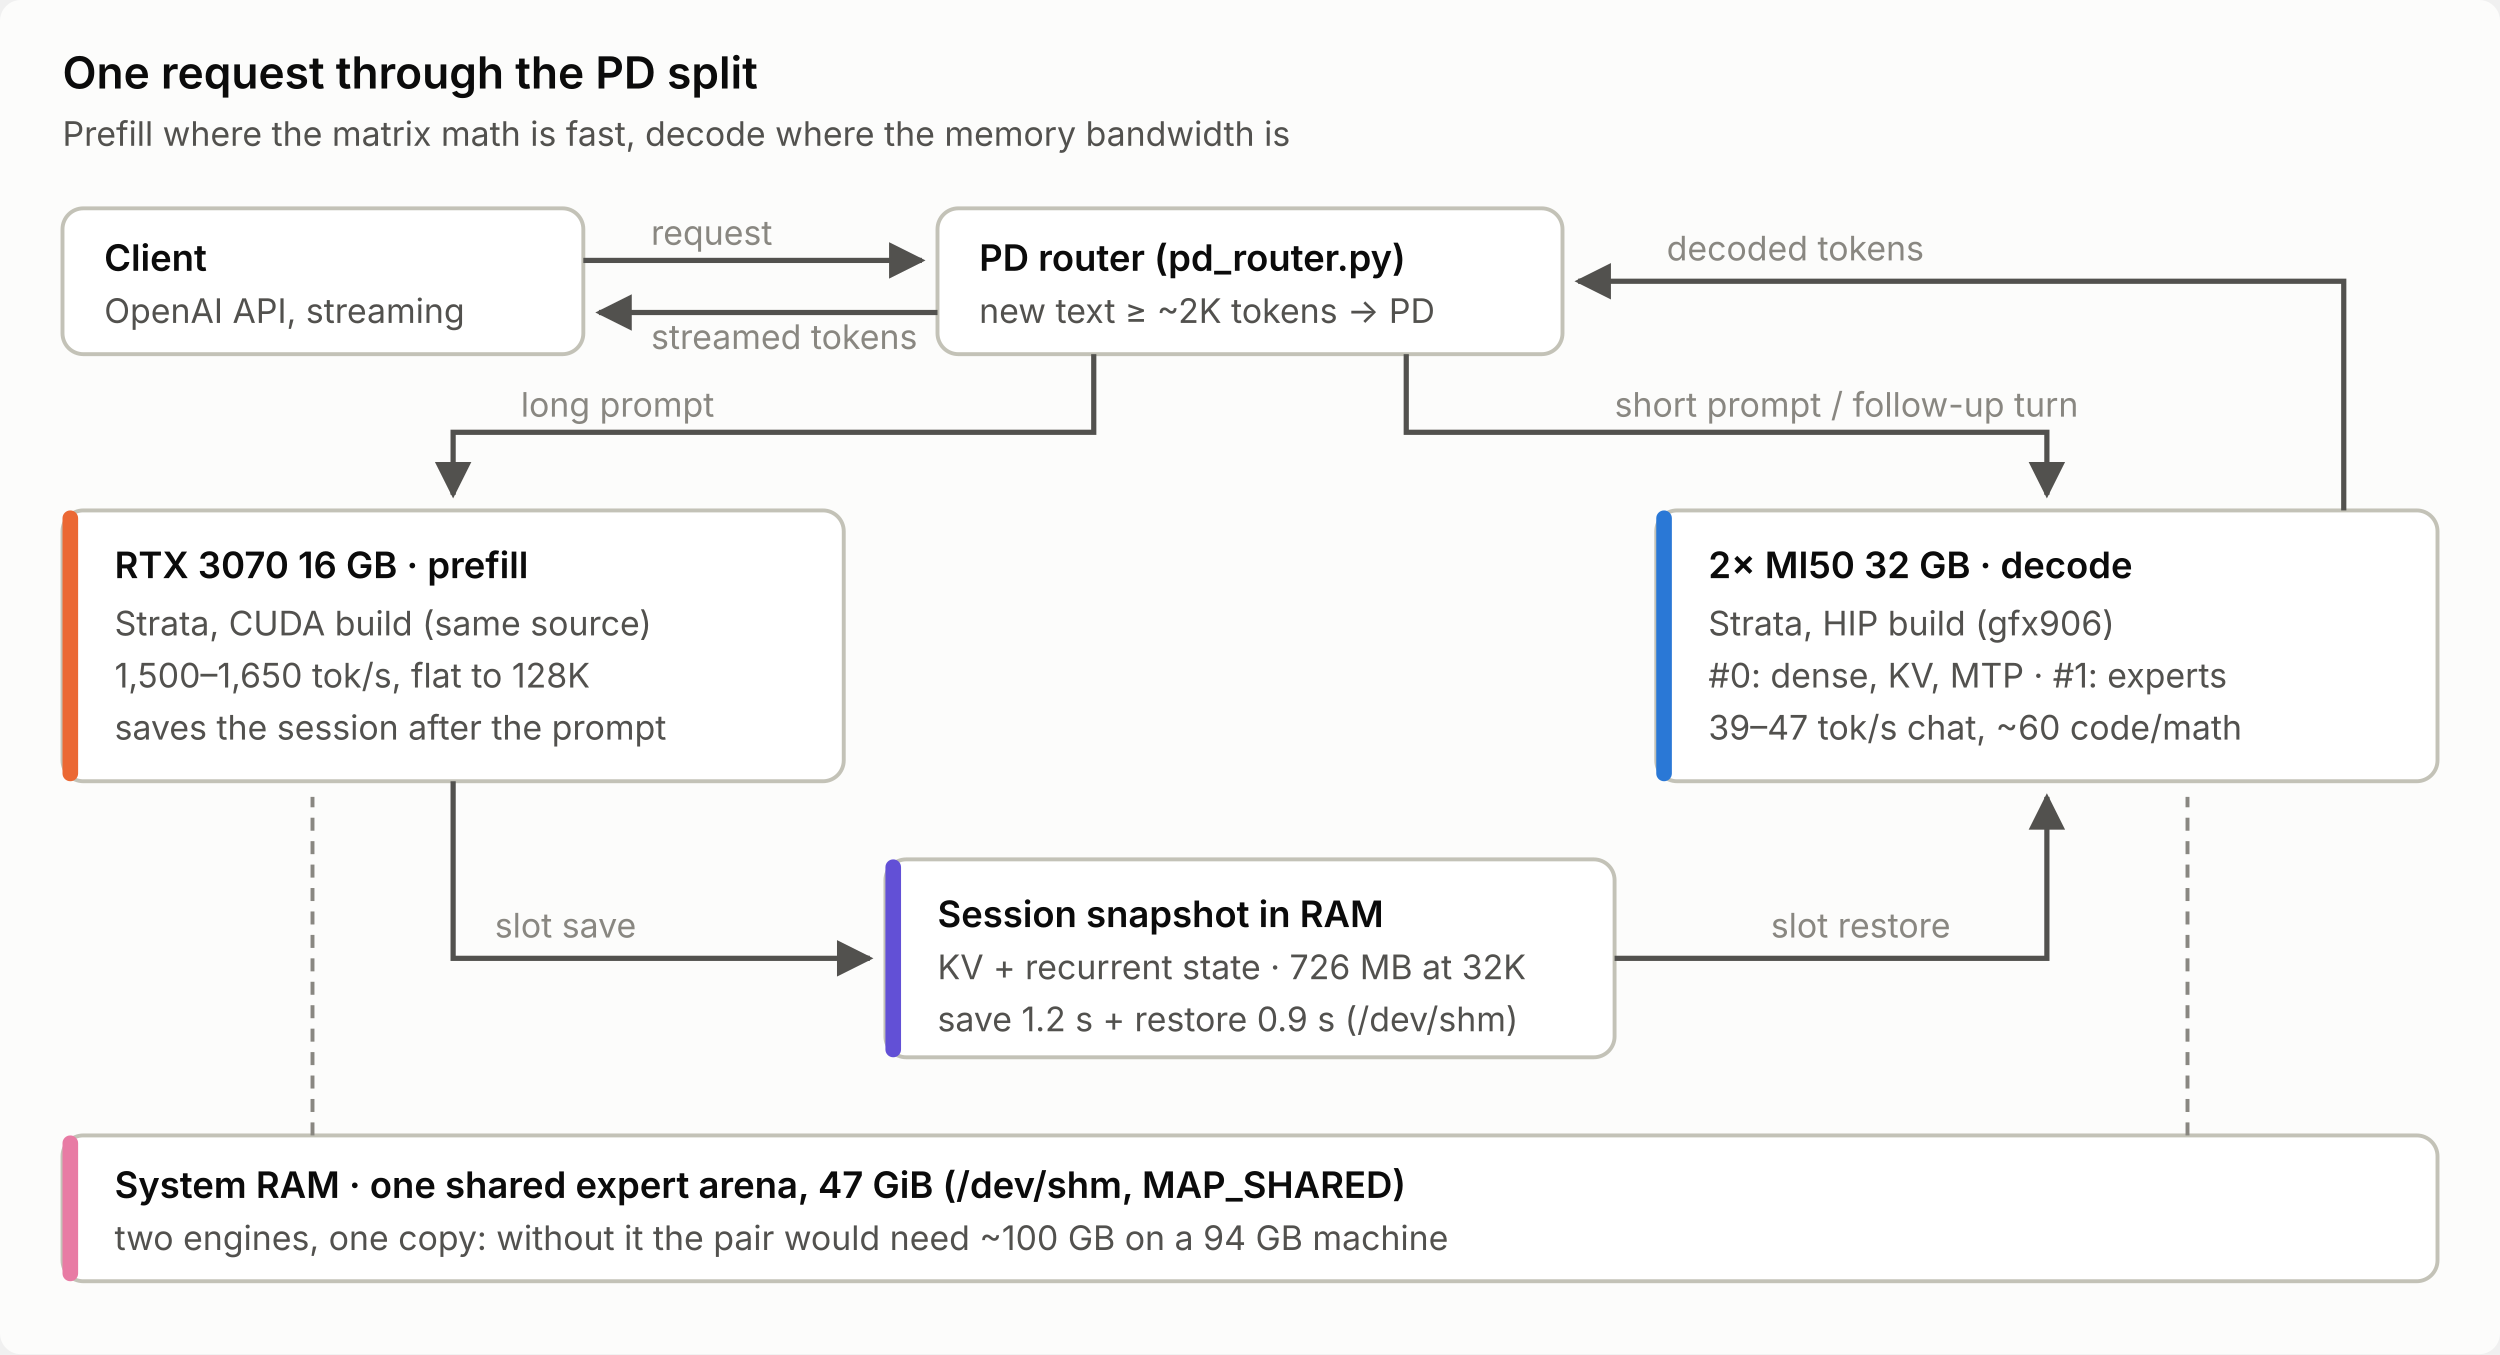
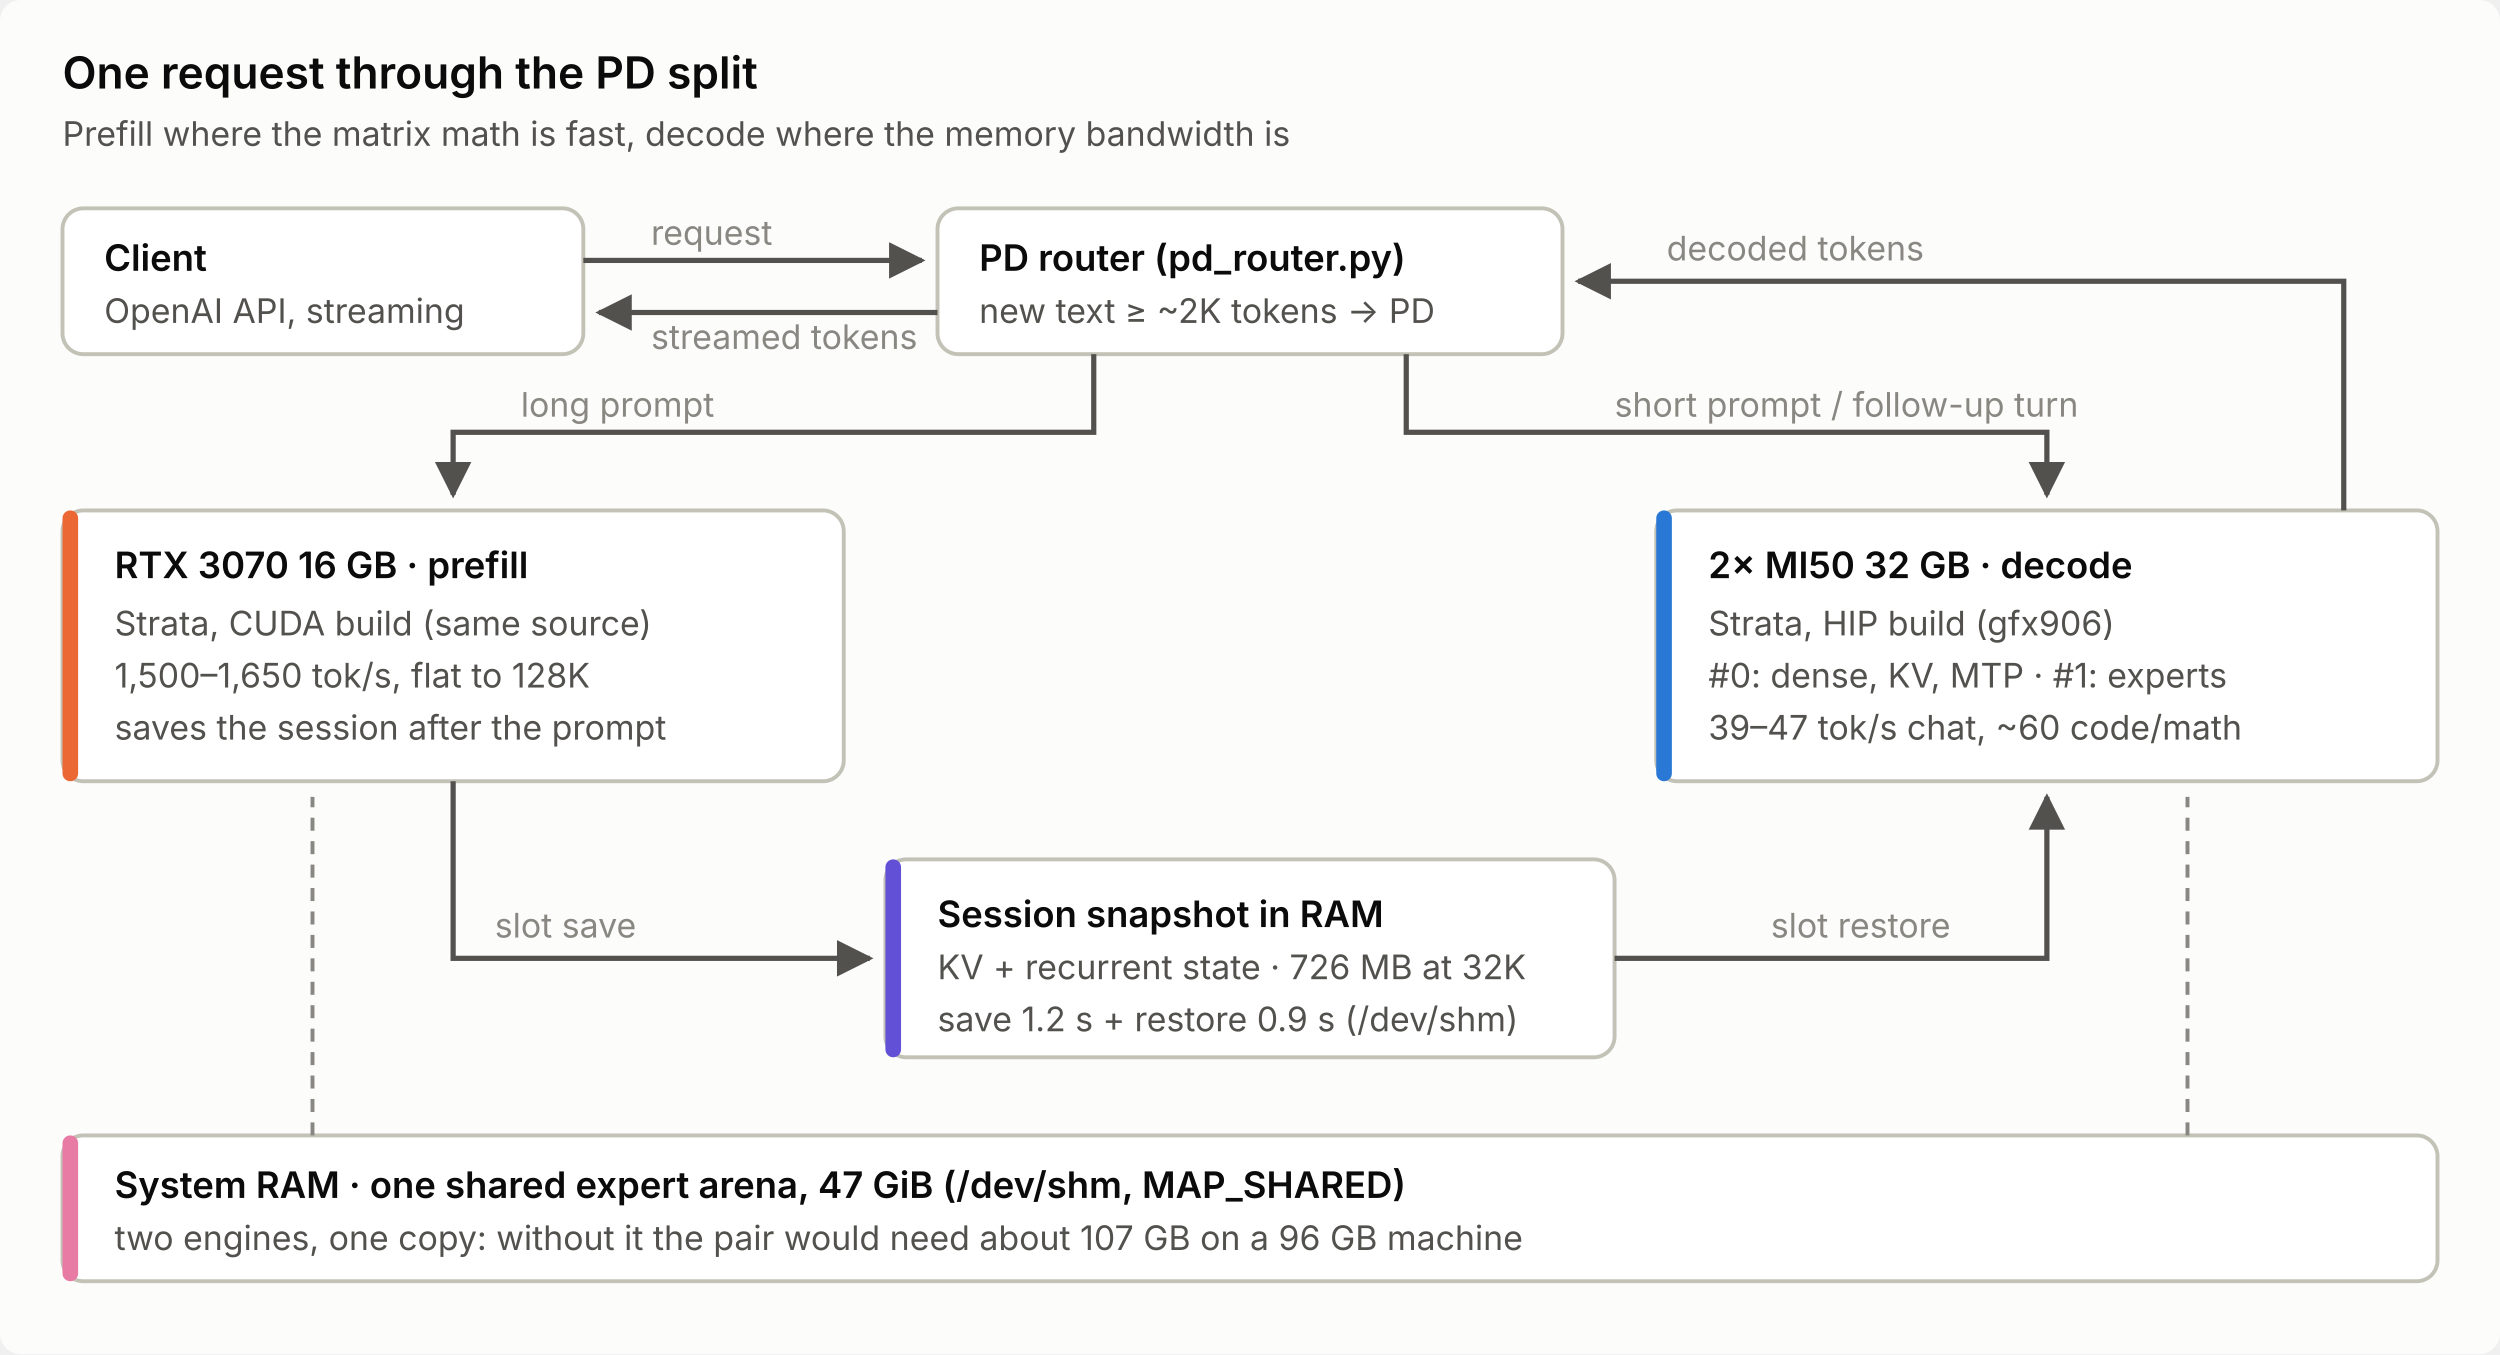
<svg xmlns="http://www.w3.org/2000/svg" viewBox="0 0 960 520" width="960" height="520" font-family="system-ui, -apple-system, 'Segoe UI', sans-serif" role="img" aria-labelledby="t d">
  <defs>
    <marker id="a" viewBox="0 0 10 10" refX="9" refY="5" markerWidth="7" markerHeight="7" orient="auto-start-reverse">
      <path d="M0 0 L10 5 L0 10 z" class="arrowhead" />
    </marker>
  </defs>
  <style>
    .surface { fill: #fcfcfb; }
    .box { fill: #ffffff; stroke: #c3c2b7; stroke-width: 1.5; }
    .ink { fill: #0b0b0b; }
    .ink2 { fill: #52514e; }
    .muted { fill: #898781; }
    .flow { stroke: #52514e; stroke-width: 2; fill: none; }
    .dash { stroke: #898781; stroke-width: 1.5; fill: none; stroke-dasharray: 5 4; }
    .arrowhead { fill: #52514e; }
    .pre { fill: #eb6834; } .dec { fill: #2a78d6; } .ram { fill: #e87ba4; } .hand { fill: #6250d6; }
    @media (prefers-color-scheme: dark) {
      .surface { fill: #1a1a19; }
      .box { fill: #232321; stroke: #383835; }
      .ink { fill: #f0efec; }
      .ink2 { fill: #c3c2b7; }
      .flow { stroke: #c3c2b7; }
      .arrowhead { fill: #c3c2b7; }
      .pre { fill: #d95926; } .dec { fill: #3987e5; } .ram { fill: #d55181; } .hand { fill: #9085e9; }
    }
    text { font-size: 13px; }
    .h { font-size: 17px; font-weight: 600; }
    .b { font-size: 14px; font-weight: 600; }
    .num { font-variant-numeric: tabular-nums; }
  </style>
  <rect class="surface" width="960" height="520" rx="8" />
  <text class="ink h" x="24" y="34">One request through the PD split</text>
  <text class="ink2" x="24" y="56">Prefill where the matrix math is fast, decode where the memory bandwidth is</text>
  <rect class="box" x="24" y="80" width="200" height="56" rx="8" />
  <text class="ink b" x="40" y="104">Client</text>
  <text class="ink2" x="40" y="124">OpenAI API, streaming</text>
  <rect class="box" x="360" y="80" width="240" height="56" rx="8" />
  <text class="ink b" x="376" y="104">PD router (pd_router.py)</text>
  <text class="ink2" x="376" y="124">new text ≥ ~2K tokens → PD</text>
  <path class="flow" d="M224 100 H354" marker-end="url(#a)" />
  <path class="flow" d="M360 120 H230" marker-end="url(#a)" />
  <text class="muted" x="250" y="94">request</text>
  <text class="muted" x="250" y="134">streamed tokens</text>
  <rect class="box" x="24" y="196" width="300" height="104" rx="8" />
  <rect class="pre" x="24" y="196" width="6" height="104" rx="3" />
  <text class="ink b" x="44" y="222">RTX 3070 16 GB · prefill</text>
  <text class="ink2" x="44" y="244">Strata, CUDA build (same source)</text>
  <text class="ink2 num" x="44" y="264">1,500–1,650 tok/s, flat to 128K</text>
  <text class="ink2" x="44" y="284">saves the session after the prompt</text>
  <rect class="box" x="636" y="196" width="300" height="104" rx="8" />
  <rect class="dec" x="636" y="196" width="6" height="104" rx="3" />
  <text class="ink b" x="656" y="222">2× MI50 32 GB · decode</text>
  <text class="ink2" x="656" y="244">Strata, HIP build (gfx906)</text>
  <text class="ink2" x="656" y="264">#0: dense, KV, MTP · #1: experts</text>
  <text class="ink2 num" x="656" y="284">39–47 tok/s chat, ~60 code/math</text>
  <path class="flow" d="M420 136 V166 H174 V190" marker-end="url(#a)" />
  <text class="muted" x="200" y="160">long prompt</text>
  <path class="flow" d="M540 136 V166 H786 V190" marker-end="url(#a)" />
  <text class="muted" x="620" y="160">short prompt / follow-up turn</text>
  <path class="flow" d="M900 196 V108 H606" marker-end="url(#a)" />
  <text class="muted" x="640" y="100">decoded tokens</text>
  <rect class="box" x="340" y="330" width="280" height="76" rx="8" />
  <rect class="hand" x="340" y="330" width="6" height="76" rx="3" />
  <text class="ink b" x="360" y="356">Session snapshot in RAM</text>
  <text class="ink2 num" x="360" y="376">KV + recurrent state · 726 MB at 32K</text>
  <text class="ink2 num" x="360" y="396">save 1.2 s + restore 0.9 s (/dev/shm)</text>
  <path class="flow" d="M174 300 V368 H334" marker-end="url(#a)" />
  <path class="flow" d="M620 368 H786 V306" marker-end="url(#a)" />
  <text class="muted" x="190" y="360">slot save</text>
  <text class="muted" x="680" y="360">slot restore</text>
  <rect class="box" x="24" y="436" width="912" height="56" rx="8" />
  <rect class="ram" x="24" y="436" width="6" height="56" rx="3" />
  <text class="ink b" x="44" y="460">System RAM · one shared expert arena, 47 GiB (/dev/shm, MAP_SHARED)</text>
-   <text class="ink2" x="44" y="480">two engines, one copy: without it the pair would need ~100 GB on a 94 GB machine</text>
+   <text class="ink2" x="44" y="480">two engines, one copy: without it the pair would need about 107 GB on a 96 GB machine</text>
  <path class="dash" d="M120 436 V306" />
  <path class="dash" d="M840 436 V306" />
</svg>
